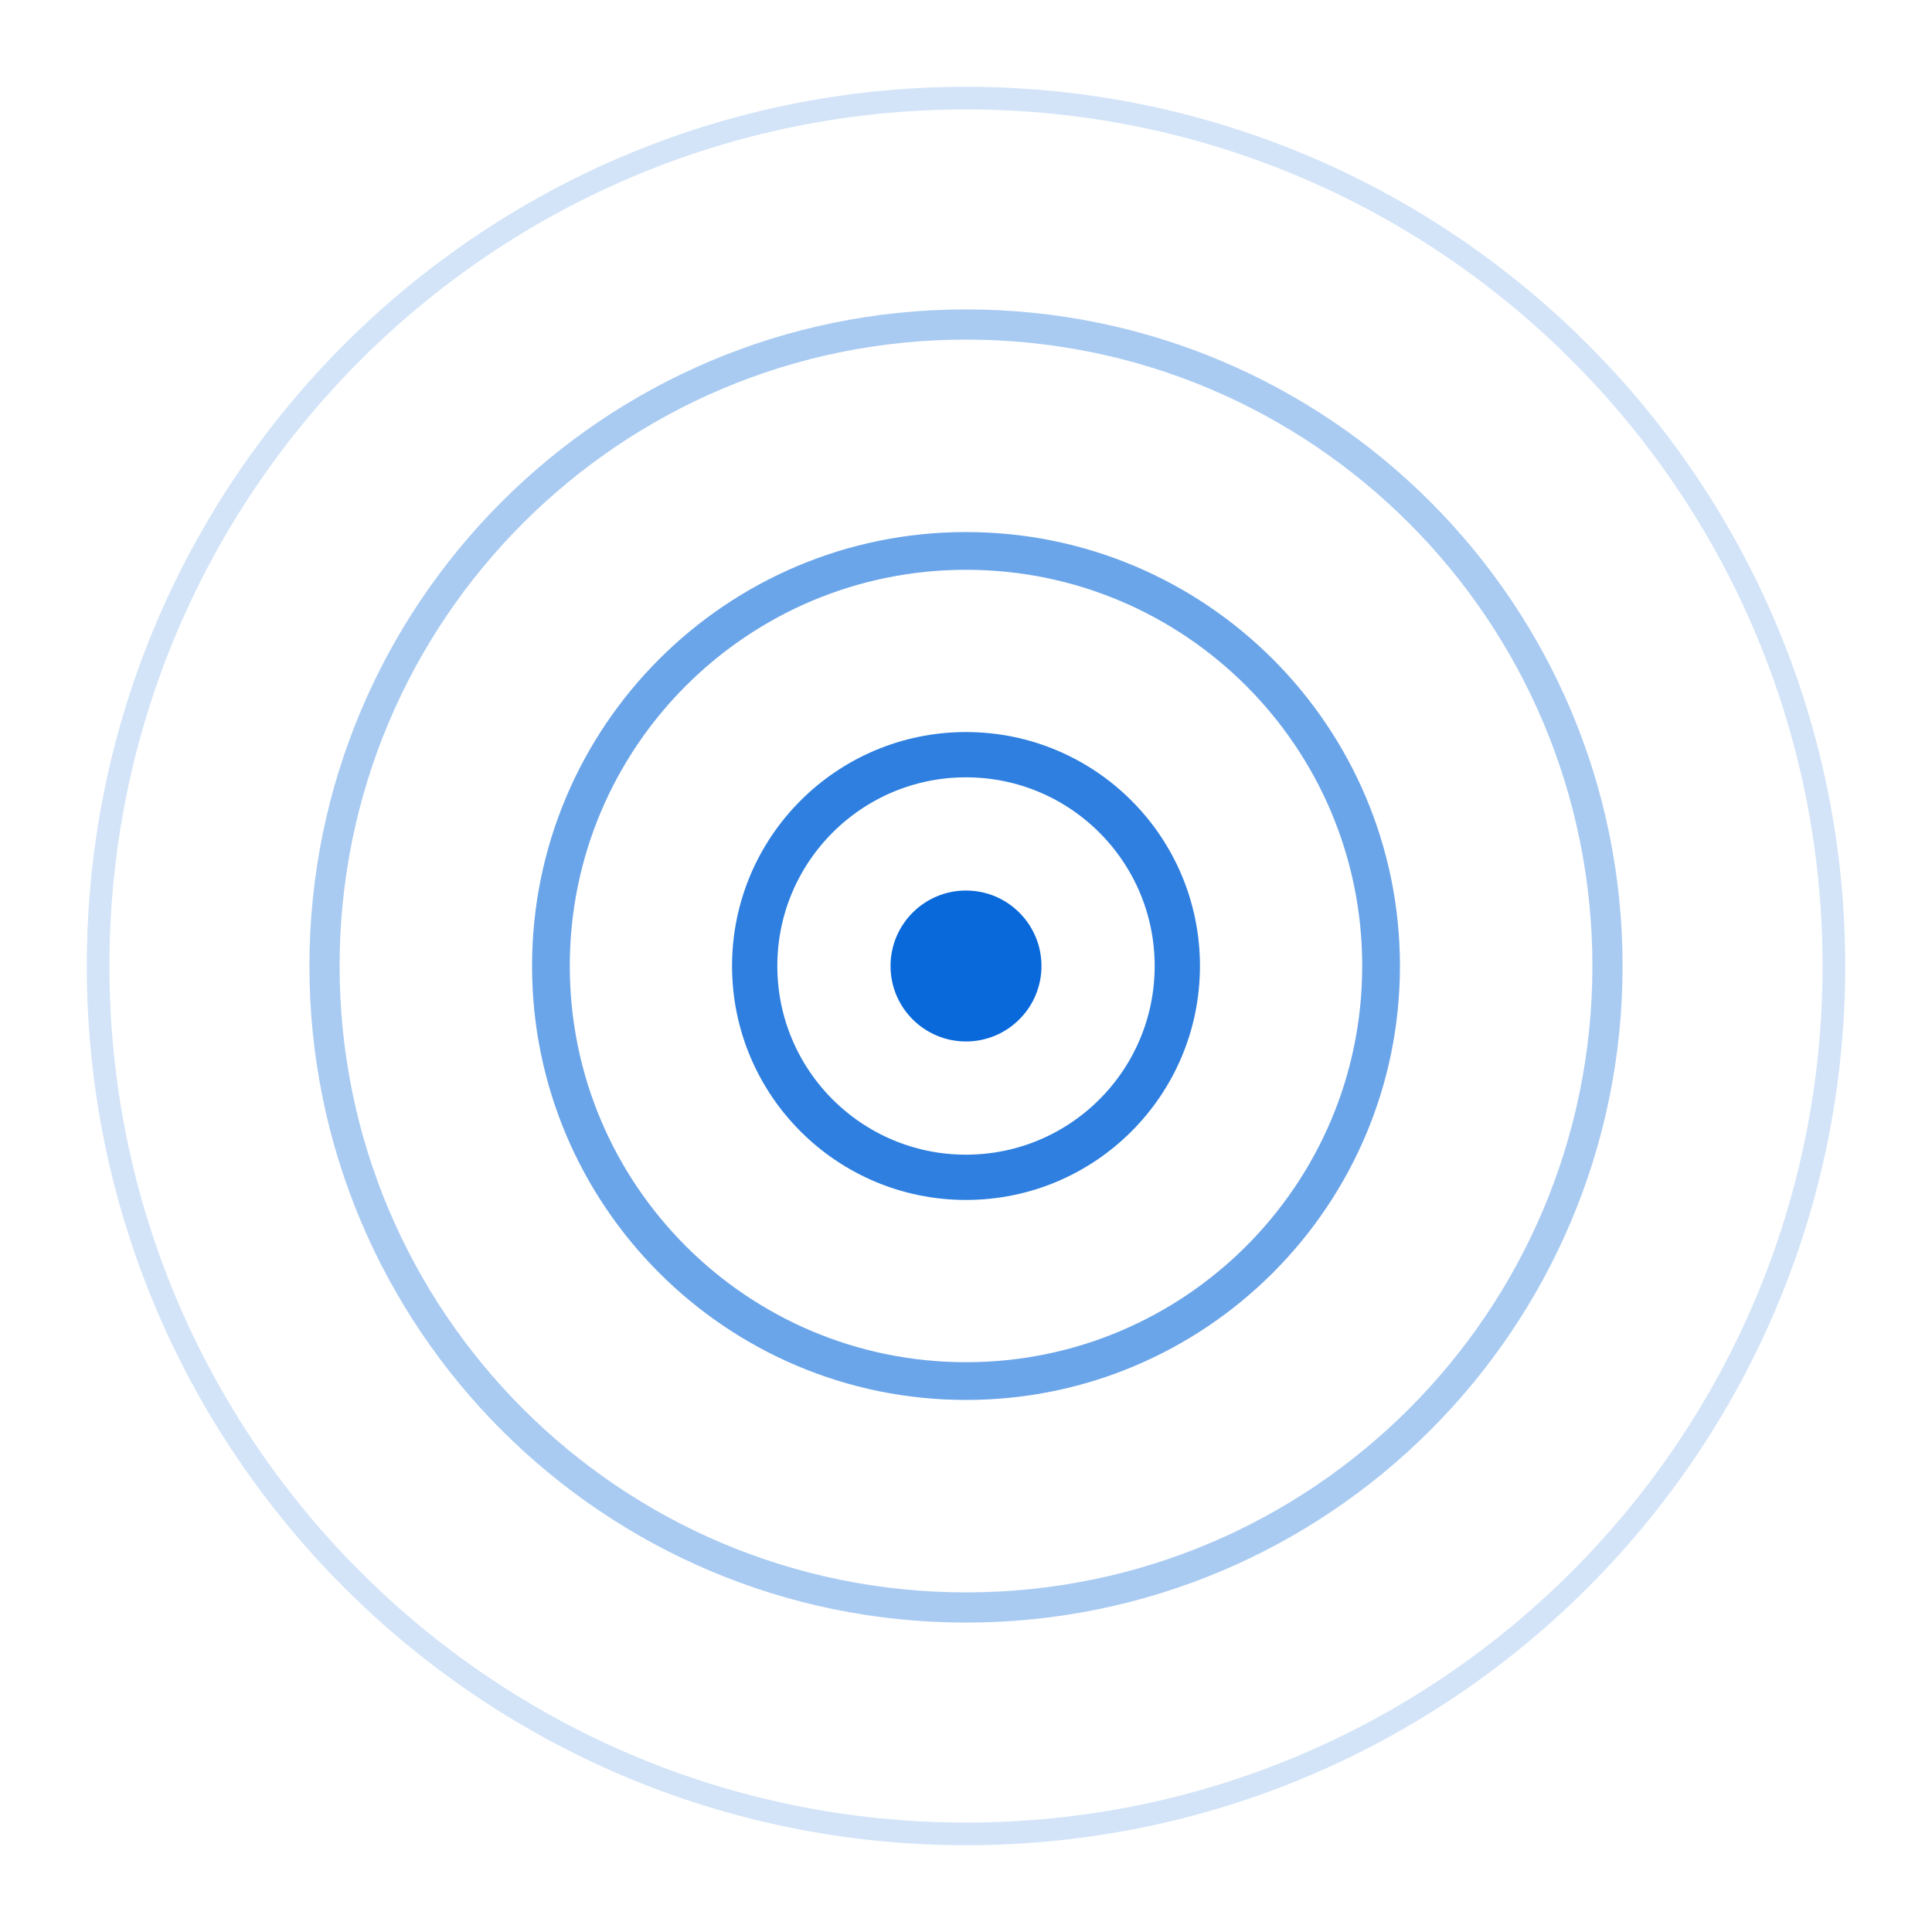
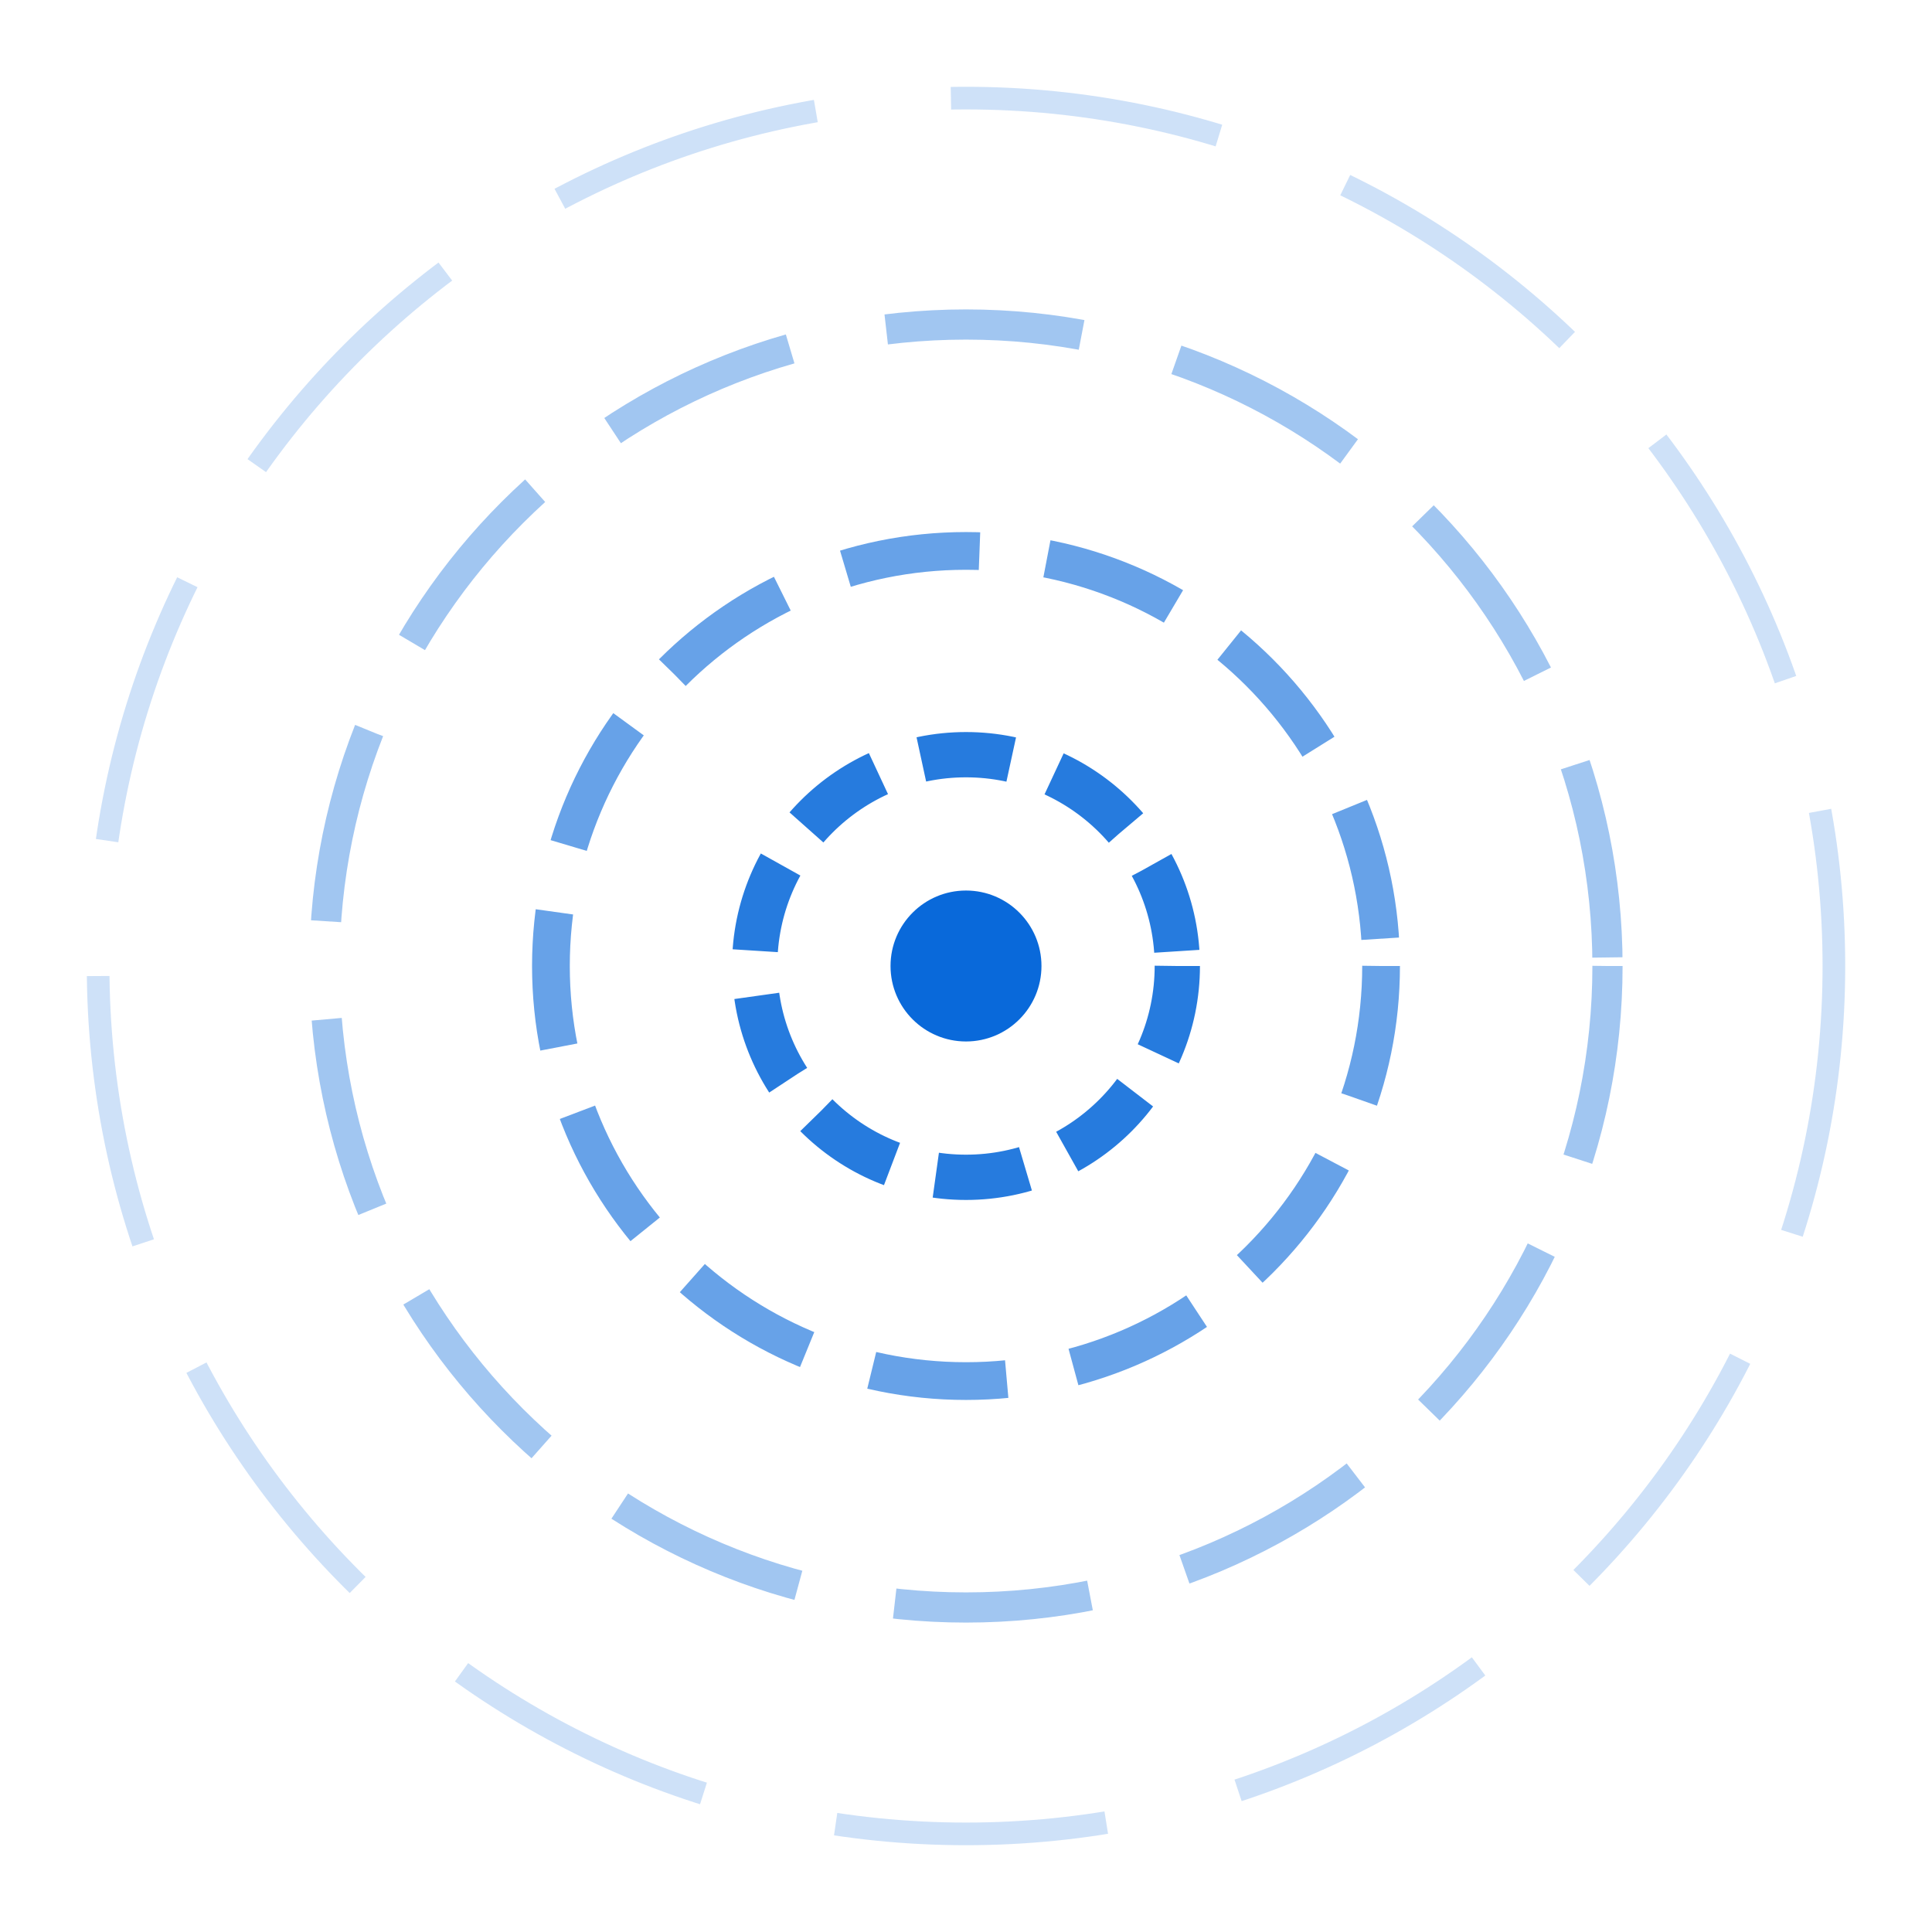
<svg xmlns="http://www.w3.org/2000/svg" width="256" height="256" viewBox="0 0 256 256">
-   <circle cx="128" cy="128" r="115" fill="none" stroke="#0969da" stroke-width="3" opacity="0.18" />
-   <circle cx="128" cy="128" r="85" fill="none" stroke="#0969da" stroke-width="4" opacity="0.35" />
-   <circle cx="128" cy="128" r="55" fill="none" stroke="#0969da" stroke-width="5" opacity="0.60" />
-   <circle cx="128" cy="128" r="28" fill="none" stroke="#0969da" stroke-width="6" opacity="0.85" />
-   <circle cx="128" cy="128" r="10" fill="#0969da" />
+   <g transform="translate(128,128)">
+     <g>
+       <circle r="115" fill="none" stroke="#0969da" stroke-width="3" opacity="0.20" stroke-dasharray="36 18" />
+       <animateTransform attributeName="transform" type="rotate" from="0" to="360" dur="12s" repeatCount="indefinite" />
+     </g>
+     <g>
+       <circle r="85" fill="none" stroke="#0969da" stroke-width="4" opacity="0.38" stroke-dasharray="26 13" />
+       <animateTransform attributeName="transform" type="rotate" from="0" to="-360" dur="9s" repeatCount="indefinite" />
+     </g>
+     <g>
+       <circle r="55" fill="none" stroke="#0969da" stroke-width="5" opacity="0.62" stroke-dasharray="18 9" />
+       <animateTransform attributeName="transform" type="rotate" from="0" to="360" dur="5s" repeatCount="indefinite" />
+     </g>
+     <g>
+       <circle r="28" fill="none" stroke="#0969da" stroke-width="6" opacity="0.88" stroke-dasharray="12 6" />
+       <animateTransform attributeName="transform" type="rotate" from="0" to="-360" dur="3s" repeatCount="indefinite" />
+     </g>
+     <circle r="10" fill="#0969da">
+       <animate attributeName="r" values="8;11;8" dur="2s" repeatCount="indefinite" />
+       <animate attributeName="opacity" values="1;0.6;1" dur="2s" repeatCount="indefinite" />
+     </circle>
+   </g>
</svg>
